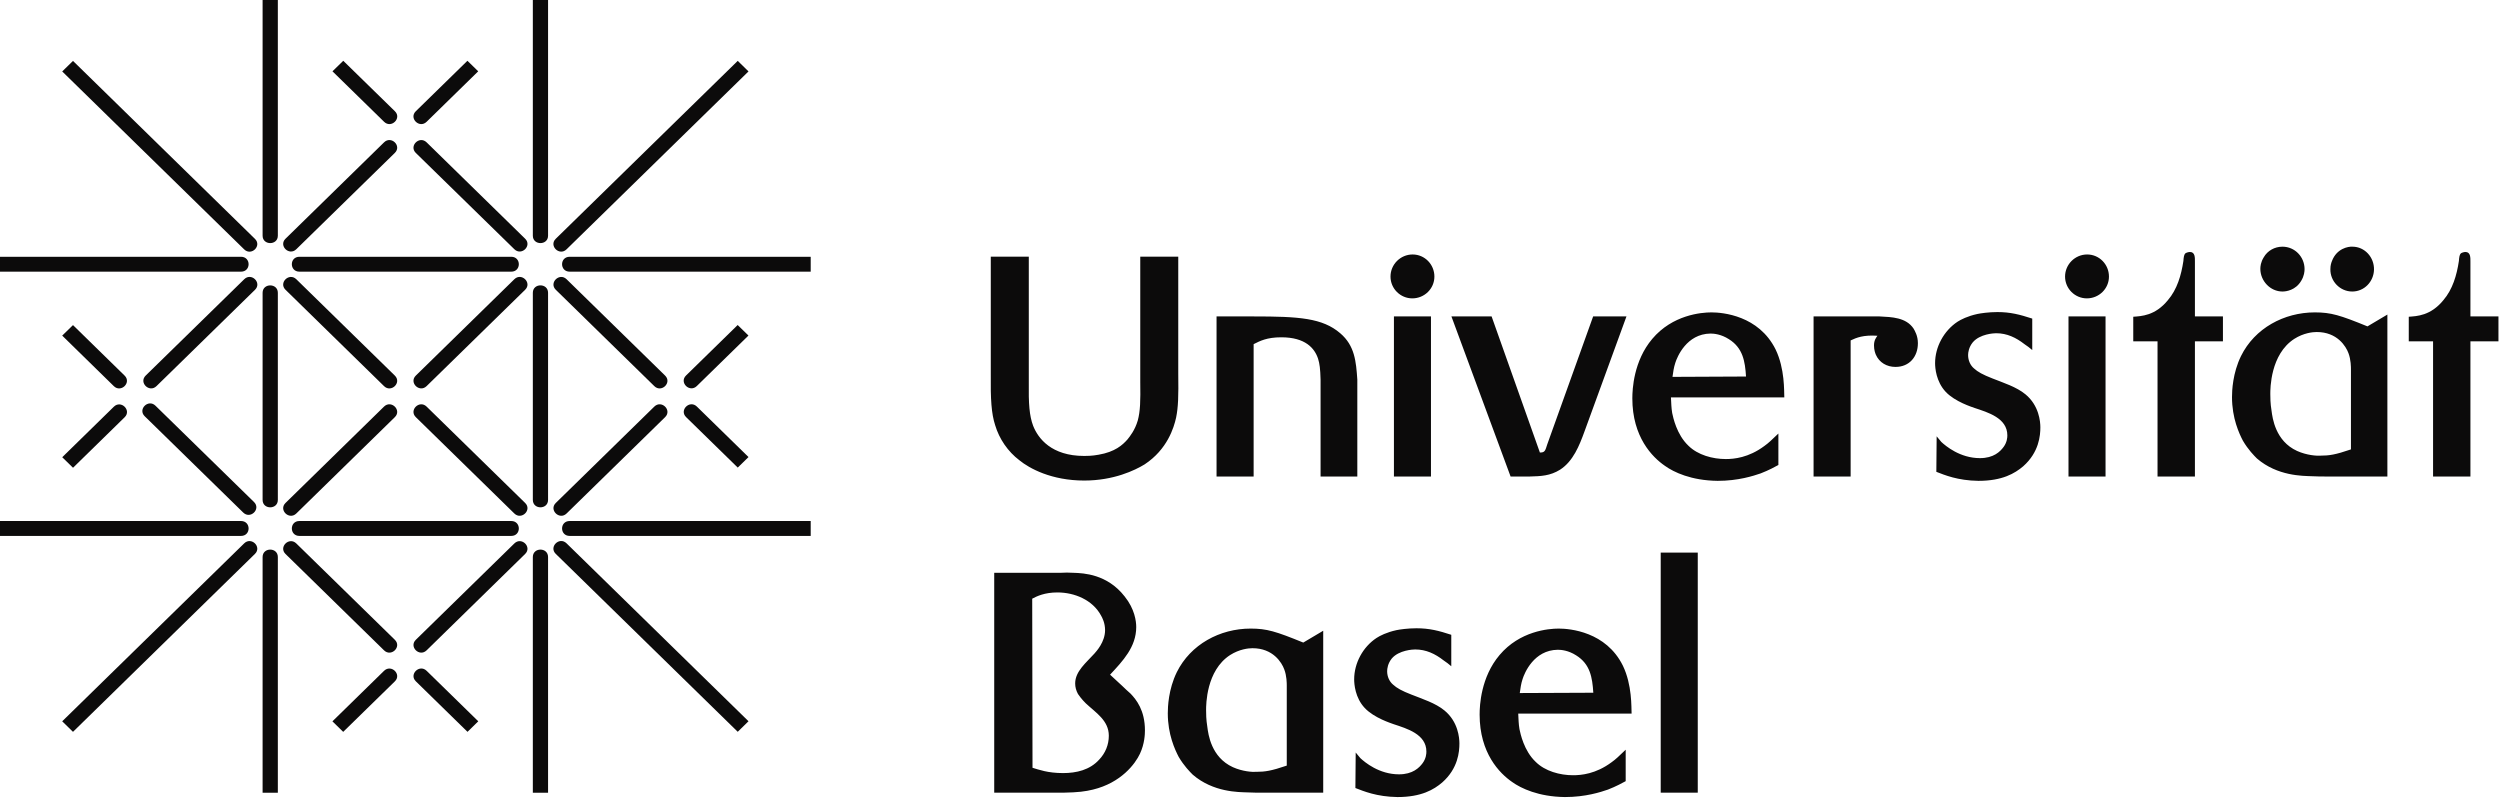
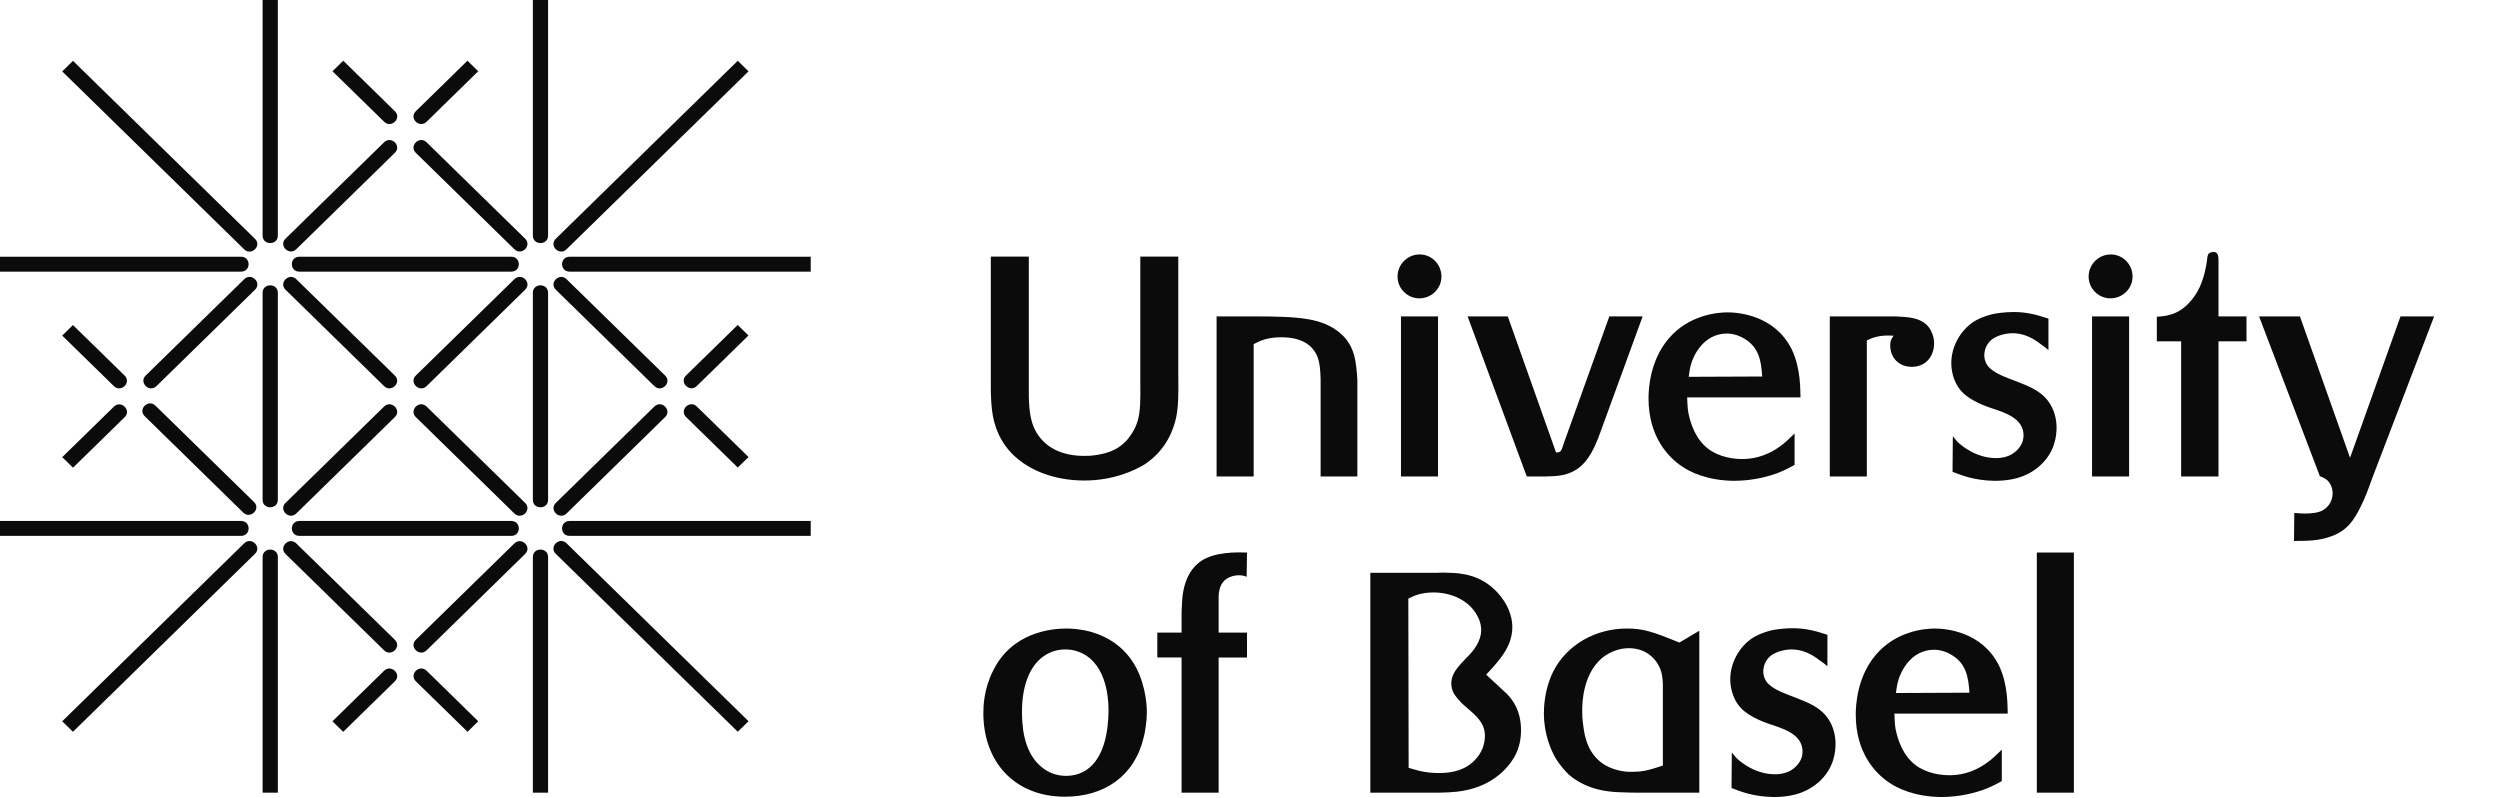
<svg xmlns="http://www.w3.org/2000/svg" viewBox="0 0 130.4 41.573" height="41.573" width="130.4" xml:space="preserve" id="svg2" version="1.1">
  <defs id="defs6" />
  <g transform="matrix(1.333333,0,0,-1.333333,0,41.57333)" id="g10">
    <g transform="scale(0.1)" id="g12">
-       <path id="path14" style="fill:#0c0b0b;fill-opacity:1;fill-rule:nonzero;stroke:none" d="m 388.938,1.699 h 26.925 c 6.09,0.117 8.645,0.484 11.696,1.211 11.078,2.688 16.562,10.117 18.386,14.02 1.832,3.902 1.953,7.672 1.953,9.137 0,7.914 -3.406,12.059 -5.609,14.375 -1.09,0.965 -2.191,1.953 -3.289,3.047 l -4.742,4.379 c 5,5.371 10.234,10.844 10.234,18.637 0,2.328 -0.609,7.074 -4.512,11.945 -6.828,8.77 -16.078,9.141 -19.98,9.266 -1.707,0.117 -3.539,0.117 -5.234,0 h -25.828 z m 14.863,75.895 c 1.828,0.98 4.867,2.445 9.859,2.445 6.711,0 13.774,-2.934 17.059,-9.024 0.492,-0.848 1.586,-2.918 1.586,-5.726 0,-4.629 -3.403,-8.281 -4.141,-9.133 -3.164,-3.535 -7.555,-6.945 -7.555,-11.699 0,-1.457 0.364,-2.789 1.094,-4.141 0.485,-0.731 1.465,-2.078 3.047,-3.648 3.898,-3.668 9.02,-6.703 9.02,-12.68 0,-3.527 -1.344,-6.82 -3.786,-9.367 -3.644,-4.031 -8.879,-5.25 -14.121,-5.25 -5.976,0 -9.508,1.348 -11.945,2.07 z m 113.84,-12.539 -7.801,-4.629 c -10.723,4.371 -14.254,5.473 -20.594,5.473 -12.058,0 -23.508,-6.215 -28.875,-17.047 -3.293,-6.711 -3.531,-13.652 -3.531,-16.086 0,-8.293 2.805,-14.254 4.258,-17.051 2.082,-3.543 4.39,-5.852 5.488,-6.949 8.039,-6.949 18.031,-6.832 21.324,-6.949 2.188,-0.117 4.258,-0.117 6.336,-0.117 h 23.395 z M 503.383,12.297 c -6.098,-2.078 -8.524,-2.434 -11.942,-2.434 -1.461,-0.133 -5.367,0.121 -9.14,1.816 -8.528,3.898 -9.625,12.922 -9.988,15.727 -0.489,2.918 -0.489,5.359 -0.489,6.574 0,2.07 0,15.476 9.387,21.562 3.652,2.32 7.187,2.68 8.769,2.68 8.032,0 11.45,-5.602 12.422,-8.285 0.981,-2.543 0.981,-5.481 0.981,-6.328 z m 26.965,5.117 -0.118,-13.887 c 3.168,-1.219 8.282,-3.41 16.45,-3.535 9.375,0 14.254,2.918 17.539,5.727 6.211,5.488 6.703,12.059 6.703,15.23 0,2.191 -0.492,8.52 -5.856,12.918 -3.523,2.91 -8.644,4.504 -12.91,6.207 -3.777,1.461 -5.726,2.555 -7.183,3.902 -1.461,1.215 -2.321,3.164 -2.321,5.234 0,0.977 0.243,3.047 1.825,5 2.812,3.281 8.293,3.523 9.14,3.523 4.266,0 7.801,-1.703 11.086,-4.254 1.098,-0.734 2.074,-1.465 3.039,-2.316 v 12.305 c -4.859,1.586 -8.519,2.551 -13.64,2.551 -3.403,0 -6.575,-0.476 -7.793,-0.73 -3.899,-0.852 -6.461,-2.184 -7.797,-3.051 -5.36,-3.527 -8.762,-9.859 -8.762,-16.203 0,-1.812 0.355,-7.184 4.137,-11.199 3.652,-3.902 10.351,-5.969 11.316,-6.34 5.125,-1.703 12.801,-3.894 12.801,-10.719 0,-0.848 -0.121,-2.676 -1.461,-4.512 -1.34,-1.824 -3.898,-4.383 -9.254,-4.383 -7.801,0 -13.402,4.75 -15.117,6.336 z m 107.933,15.223 c -0.121,2.445 0.239,11.215 -3.418,18.766 -6.578,13.281 -20.715,14.496 -25.09,14.496 -4.027,0 -15.238,-0.973 -23.152,-10.355 -7.308,-8.645 -7.793,-19.727 -7.793,-23.266 0,-15.109 7.793,-23.023 12.793,-26.441 3.406,-2.426 10.219,-5.719 20.582,-5.844 8.047,0 14.012,1.941 16.817,2.918 3.164,1.223 5.843,2.688 6.949,3.301 V 18.512 c -2.805,-2.676 -3.785,-3.668 -5.489,-4.879 -6.21,-4.629 -11.941,-5.105 -15.109,-5.105 -5.117,0 -10.961,1.582 -14.613,5.234 -4.629,4.383 -5.969,11.082 -6.34,12.793 -0.363,2.191 -0.363,3.769 -0.488,6.082 z m -43.746,8.043 c 0.254,1.832 0.492,3.66 1.106,5.492 0.726,2.309 4.382,11.32 13.761,11.441 1.344,0 4.149,-0.238 7.184,-2.188 5.492,-3.41 6.34,-8.649 6.715,-14.621 z M 664.164,95.625 H 649.672 V 1.699 h 14.492 V 95.625" />
-       <path id="path16" style="fill:#0c0b0b;fill-opacity:1;fill-rule:nonzero;stroke:none" d="M 460.934,211.402 H 446.07 v -48.984 c 0.121,-7.539 0,-11.438 -0.968,-15.098 -1.102,-3.785 -3.051,-6.207 -4.028,-7.425 -1.949,-2.2 -4.867,-4.879 -11.328,-5.985 -2.558,-0.476 -4.625,-0.476 -5.609,-0.476 -12.789,0 -18.024,6.82 -19.981,11.816 -1.457,3.902 -1.816,8.523 -1.691,17.168 v 48.984 h -14.871 v -45.804 c -0.117,-10.114 0.242,-15.598 1.703,-20.11 1.586,-5.359 4.996,-10.355 9.508,-13.758 3.894,-3.175 12.543,-7.921 25.332,-7.921 11.578,0 19.863,4.015 23.64,6.328 8.887,5.859 11.453,14.386 12.313,18.281 0.844,4.141 0.965,8.41 0.844,17.18 z m 14.98,-23.39 v -62.625 h 14.508 v 51.781 c 2.43,1.215 5.105,2.68 10.84,2.68 9.383,0 13.031,-4.266 14.375,-8.407 0.609,-1.945 0.855,-3.898 0.972,-8.156 v -37.898 h 14.375 v 37.898 c -0.488,7.067 -0.968,13.274 -6.691,18.153 -6.949,5.96 -16.086,6.574 -33.871,6.574 z m 83.883,0 h -14.492 v -62.625 h 14.492 z m -15.832,15.593 c 0,-4.746 3.894,-8.527 8.523,-8.527 4.746,0 8.649,3.781 8.649,8.527 0,4.75 -3.778,8.645 -8.524,8.645 -4.754,0 -8.648,-3.895 -8.648,-8.645 M 636.27,188.012 H 623.238 L 605.32,138.059 c -0.847,-2.672 -0.965,-3.289 -2.914,-3.289 l -18.89,53.242 h -15.719 l 23.148,-62.625 h 7.434 c 4.504,0.121 8.039,0.254 11.937,2.679 5.118,3.297 7.559,9.508 9.508,14.868 z m 61.753,-31.684 c -0.117,2.445 0.239,11.215 -3.406,18.766 -6.594,13.281 -20.715,14.5 -25.105,14.5 -4.02,0 -15.231,-0.977 -23.145,-10.36 -7.308,-8.652 -7.797,-19.726 -7.797,-23.273 0,-15.102 7.797,-23.016 12.793,-26.426 3.41,-2.445 10.235,-5.726 20.59,-5.844 8.035,0 14.004,1.95 16.813,2.914 3.16,1.219 5.851,2.676 6.937,3.293 v 12.305 c -2.797,-2.676 -3.777,-3.652 -5.476,-4.867 -6.219,-4.629 -11.946,-5.117 -15.106,-5.117 -5.117,0 -10.965,1.574 -14.629,5.234 -4.625,4.395 -5.961,11.078 -6.336,12.797 -0.351,2.184 -0.351,3.758 -0.484,6.078 z m -43.742,8.039 c 0.25,1.836 0.492,3.66 1.102,5.496 0.73,2.309 4.387,11.321 13.758,11.45 1.343,0 4.156,-0.247 7.191,-2.192 5.484,-3.414 6.34,-8.656 6.711,-14.617 z m 55.188,23.645 v -62.625 h 14.5 v 53.238 c 2.308,1.098 4.996,2.199 10.48,1.828 -0.488,-0.73 -1.34,-1.699 -1.34,-3.777 0,-1.817 0.485,-3.043 0.731,-3.649 1.336,-3.047 4.265,-4.765 7.676,-4.765 5.476,0 8.765,4.035 8.765,9.277 0,2.914 -1.211,4.859 -1.695,5.719 -2.934,4.383 -8.527,4.512 -13.289,4.754 z m 48.148,-46.899 -0.121,-13.89 c 3.168,-1.223 8.285,-3.414 16.453,-3.532 9.375,0 14.25,2.914 17.539,5.707 6.207,5.5 6.7,12.071 6.7,15.243 0,2.191 -0.493,8.523 -5.848,12.914 -3.535,2.918 -8.645,4.5 -12.914,6.207 -3.778,1.472 -5.727,2.558 -7.184,3.898 -1.461,1.219 -2.32,3.164 -2.32,5.25 0,0.969 0.25,3.031 1.832,4.977 2.797,3.297 8.285,3.551 9.137,3.551 4.261,0 7.785,-1.715 11.082,-4.27 1.097,-0.73 2.074,-1.461 3.043,-2.309 v 12.309 c -4.864,1.574 -8.524,2.551 -13.637,2.551 -3.41,0 -6.582,-0.489 -7.801,-0.742 -3.894,-0.848 -6.461,-2.18 -7.797,-3.039 -5.355,-3.54 -8.773,-9.868 -8.773,-16.2 0,-1.828 0.371,-7.183 4.144,-11.218 3.649,-3.895 10.356,-5.961 11.328,-6.321 5.118,-1.715 12.793,-3.894 12.793,-10.73 0,-0.844 -0.121,-2.676 -1.46,-4.504 -1.336,-1.832 -3.895,-4.387 -9.262,-4.387 -7.797,0 -13.399,4.758 -15.102,6.328 z m 66.071,46.899 h -14.493 v -62.625 h 14.493 z m -15.836,15.593 c 0,-4.746 3.894,-8.527 8.527,-8.527 4.742,0 8.644,3.781 8.644,8.527 0,4.75 -3.777,8.645 -8.523,8.645 -4.754,0 -8.648,-3.895 -8.648,-8.645 m 61.761,-15.593 h -10.961 v 21.433 c 0,1.465 0.118,3.782 -1.949,3.782 -0.492,0 -1.344,-0.243 -1.715,-0.489 -0.601,-0.488 -0.73,-1.457 -0.847,-3.047 -0.848,-5.593 -2.438,-11.086 -6.082,-15.343 -5,-6.102 -10.364,-6.219 -13.528,-6.461 v -9.625 h 9.496 v -52.875 h 14.625 v 52.875 h 10.961 z m 59.094,18.269 c 0.121,4.883 -3.648,9.016 -8.41,9.016 -1.692,0.125 -6.203,-0.727 -8.031,-5.606 -0.239,-0.613 -0.618,-1.582 -0.618,-3.164 -0.109,-4.75 3.786,-8.769 8.54,-8.769 4.746,0 8.398,3.894 8.519,8.523 m -27.164,0.246 c 0,4.754 -3.773,8.77 -8.648,8.77 -3.051,0 -5.844,-1.57 -7.305,-4.133 -1.219,-1.949 -1.344,-3.664 -1.344,-4.519 0,-4.75 3.899,-8.887 8.649,-8.887 1.46,0 5.117,0.484 7.304,4.137 1.219,1.949 1.344,3.785 1.344,4.632 m 32.402,-17.785 -7.793,-4.625 c -10.718,4.383 -14.257,5.477 -20.582,5.477 -12.07,0 -23.519,-6.211 -28.875,-17.055 -3.293,-6.699 -3.535,-13.648 -3.535,-16.082 0,-8.293 2.797,-14.254 4.266,-17.062 2.066,-3.536 4.383,-5.844 5.48,-6.95 8.035,-6.937 18.028,-6.804 21.313,-6.937 2.199,-0.121 4.265,-0.121 6.34,-0.121 h 23.386 z m -14.254,-52.746 c -6.082,-2.086 -8.523,-2.445 -11.937,-2.445 -1.453,-0.117 -5.352,0.133 -9.133,1.836 -8.527,3.894 -9.621,12.918 -9.992,15.711 -0.484,2.91 -0.484,5.359 -0.484,6.578 0,2.066 0,15.472 9.378,21.558 3.653,2.321 7.188,2.68 8.778,2.68 8.035,0 11.441,-5.601 12.422,-8.281 0.968,-2.555 0.968,-5.485 0.968,-6.332 z m 57.704,52.016 H 966.43 v 21.433 c 0,1.465 0.113,3.782 -1.953,3.782 -0.493,0 -1.34,-0.243 -1.704,-0.489 -0.605,-0.488 -0.738,-1.457 -0.855,-3.047 -0.848,-5.593 -2.438,-11.086 -6.09,-15.343 -5,-6.102 -10.348,-6.219 -13.519,-6.461 v -9.625 h 9.507 v -52.875 h 14.614 v 52.875 h 10.965 v 9.75" />
-       <path id="path18" style="fill:#0c0b0b;fill-opacity:1;fill-rule:nonzero;stroke:none" d="m 102.73,197.262 c 0,3.855 5.961,3.855 5.961,0 V 116.23 c 0,-3.863 -5.961,-3.863 -5.961,0 z m 0,22.332 c 0,-3.856 5.961,-3.856 5.961,0 v 92.215 h -5.961 z m 0,-125.703 c 0,3.875 5.961,3.875 5.961,0 V 1.695 h -5.961 z m 105.715,22.351 c 0,-3.875 5.957,-3.875 5.957,0 v 81.02 c 0,3.871 -5.957,3.871 -5.957,0 z m 0,195.567 h 5.957 v -92.215 c 0,-3.856 -5.957,-3.856 -5.957,0 z m 0,-310.114 h 5.957 V 93.891 c 0,3.875 -5.957,3.875 -5.957,0 z M 200.004,211.352 c 3.949,0 3.949,-5.829 0,-5.829 h -82.875 c -3.949,0 -3.949,5.829 0,5.829 z M 117.129,107.98 c -3.949,0 -3.949,-5.832 0,-5.832 h 82.875 c 3.949,0 3.949,5.832 0,5.832 z m 200.019,103.372 v -5.829 h -94.296 c -3.957,0 -3.957,5.829 0,5.829 z m -317.152,0 v -5.829 H 94.285 c 3.957,0 3.957,5.829 0,5.829 z M 317.148,107.98 v -5.832 h -94.296 c -3.957,0 -3.957,5.832 0,5.832 z m -317.152,0 v -5.832 H 94.285 c 3.957,0 3.957,5.832 0,5.832 z M 154.465,164.863 c 2.797,-2.734 -1.43,-6.855 -4.223,-4.121 -2.793,2.738 -38.547,37.699 -38.547,37.699 -2.793,2.731 1.414,6.852 4.219,4.122 2.402,-2.356 38.551,-37.7 38.551,-37.7 M 115.914,99.199 c -2.805,2.735 -7.012,-1.391 -4.219,-4.121 0,0 35.754,-34.961 38.547,-37.695 2.793,-2.731 7.02,1.383 4.223,4.125 0,0 -36.149,35.34 -38.551,37.691 m 144.281,65.664 c 2.793,-2.734 -1.425,-6.855 -4.218,-4.121 -2.793,2.738 -38.551,37.699 -38.551,37.699 -2.785,2.731 1.426,6.852 4.219,4.122 2.41,-2.356 38.55,-37.7 38.55,-37.7 m -54.761,33.578 c 2.796,2.731 -1.418,6.864 -4.211,4.133 0,0 -35.758,-34.965 -38.547,-37.695 -2.797,-2.738 1.41,-6.859 4.211,-4.125 0,0 36.144,35.34 38.547,37.687 M 166.887,57.383 c -2.801,-2.731 -7.008,1.402 -4.211,4.137 2.789,2.719 38.547,37.691 38.547,37.691 2.793,2.727 7.007,-1.395 4.211,-4.121 -2.403,-2.363 -38.547,-37.707 -38.547,-37.707 M 99.766,198.441 c 2.785,2.731 -1.426,6.864 -4.211,4.133 0,0 -35.766,-34.965 -38.562,-37.695 -2.793,-2.738 1.426,-6.859 4.223,-4.125 0,0 36.137,35.34 38.551,37.687 m 54.699,-49.824 c 2.797,2.735 -1.43,6.856 -4.223,4.133 -2.793,-2.734 -38.547,-37.707 -38.547,-37.707 -2.793,-2.723 1.414,-6.848 4.219,-4.121 2.402,2.359 38.551,37.695 38.551,37.695 m -38.551,65.684 c -2.805,-2.742 -7.012,1.383 -4.219,4.113 0,0 35.754,34.965 38.547,37.699 2.793,2.735 7.02,-1.375 4.223,-4.121 0,0 -36.149,-35.336 -38.551,-37.691 m 144.281,-65.684 c 2.793,2.735 -1.425,6.856 -4.218,4.133 -2.793,-2.734 -38.551,-37.707 -38.551,-37.707 -2.785,-2.723 1.426,-6.848 4.219,-4.121 2.41,2.359 38.55,37.695 38.55,37.695 m -54.761,-33.574 c 2.793,-2.723 -1.418,-6.848 -4.219,-4.125 0,0 -35.75,34.965 -38.551,37.699 -2.785,2.735 1.422,6.856 4.223,4.121 0,0 36.136,-35.34 38.547,-37.695 m -38.547,141.07 c -2.801,2.727 -7.008,-1.39 -4.223,-4.136 2.801,-2.723 38.551,-37.676 38.551,-37.676 2.801,-2.742 7.012,1.383 4.219,4.113 -2.411,2.359 -38.547,37.699 -38.547,37.699 M 99.379,115.402 c 2.785,-2.746 -1.426,-6.855 -4.223,-4.121 0,0 -35.75,34.953 -38.551,37.688 -2.797,2.73 1.422,6.855 4.211,4.121 0,0 36.148,-35.344 38.562,-37.688 m 193.437,-85.754 -4.211,-4.125 -71.199,69.609 c -2.789,2.734 1.422,6.859 4.219,4.125 2.406,-2.348 71.191,-69.609 71.191,-69.609 M 95.527,99.238 c 2.781,2.727 7.008,-1.391 4.207,-4.125 L 28.555,25.504 24.332,29.629 c 0,0 68.781,67.262 71.195,69.609 m 193.078,188.754 4.211,-4.129 -71.191,-69.609 c -2.797,-2.731 -7.008,1.402 -4.219,4.129 2.414,2.351 71.199,69.609 71.199,69.609 M 99.734,218.359 c 2.801,-2.734 -1.41,-6.855 -4.207,-4.121 l -71.188,69.61 4.215,4.121 c 0,0 68.781,-67.254 71.18,-69.61 m 193.082,-85.367 -4.211,-4.113 -20.203,19.75 c -2.797,2.734 1.411,6.855 4.215,4.121 2.403,-2.344 20.199,-19.758 20.199,-19.758 m -24.441,31.91 c -2.793,-2.734 1.422,-6.859 4.223,-4.117 l 20.199,19.746 -4.219,4.121 c 0,0 -17.797,-17.402 -20.203,-19.75 m -85.516,123.121 4.219,-4.121 -20.199,-19.757 c -2.801,-2.723 -7.016,1.398 -4.223,4.132 2.41,2.344 20.203,19.746 20.203,19.746 m -32.593,-23.878 c 2.8,-2.723 7.015,1.398 4.222,4.132 l -20.207,19.746 -4.218,-4.121 c 0,0 17.804,-17.402 20.203,-19.757 M 24.344,132.934 l 4.223,-4.121 20.199,19.761 c 2.797,2.731 -1.426,6.86 -4.215,4.133 -2.41,-2.363 -20.207,-19.773 -20.207,-19.773 m 24.41,31.929 c 2.789,-2.734 -1.426,-6.855 -4.223,-4.121 l -20.199,19.766 4.223,4.113 c 0,0 17.789,-17.402 20.199,-19.758 m 85.504,-139.371 -4.215,4.121 20.199,19.762 c 2.809,2.727 7.02,-1.402 4.223,-4.129 -2.402,-2.344 -20.207,-19.754 -20.207,-19.754 m 32.637,23.887 c -2.801,2.734 -7.012,-1.395 -4.215,-4.113 l 20.211,-19.762 4.211,4.125 c 0,0 -17.793,17.398 -20.207,19.75" />
+       <path id="path14" style="fill:#0c0b0b;fill-opacity:1;fill-rule:nonzero;stroke:none" d="m 448.637,33.262 c 0,4.27 -0.844,7.914 -1.215,9.375 -3.649,15.363 -14.613,20.23 -20.457,21.938 -4.387,1.223 -8.172,1.344 -9.879,1.344 -5.363,0 -21.316,-1.227 -28.742,-16.82 -3.418,-6.816 -3.656,-13.52 -3.656,-16.207 0,-19.363 12.417,-32.762 31.914,-32.762 15.355,0 27.285,8.039 30.82,23.262 0.371,1.348 1.215,5.609 1.215,9.871 m -14.985,0.121 c -0.113,-7.68 -1.695,-18.148 -8.64,-22.785 -1.352,-0.848 -3.903,-2.313 -7.926,-2.313 -3.77,0 -7.063,1.223 -9.863,3.66 -4.262,3.644 -6.102,8.762 -6.95,14.129 -0.121,1.094 -0.484,4.027 -0.484,7.188 0,11.945 4.02,18.637 8.281,21.684 3.532,2.566 7.071,2.801 8.645,2.801 1.598,0 4.765,-0.234 8.051,-2.312 9.261,-5.844 8.886,-20.336 8.886,-22.051 m 28.582,30.938 h -9.496 v -9.734 h 9.496 V 1.711 h 14.5 V 54.586 h 11.094 v 9.734 H 476.734 V 76.875 c 0,0.981 -0.613,7.434 4.629,9.262 1.469,0.617 2.934,0.617 3.41,0.617 1.34,0 2.446,-0.371 2.922,-0.617 l 0.133,9.504 c -1.465,0 -9.629,0.606 -15.719,-2.074 -9.629,-4.266 -9.629,-16.203 -9.746,-18.523 -0.129,-1.465 -0.129,-2.918 -0.129,-4.25 z M 536.07,1.711 h 26.918 c 6.098,0.117 8.653,0.488 11.7,1.219 11.082,2.672 16.566,10.109 18.398,14.008 1.832,3.906 1.941,7.672 1.941,9.137 0,7.922 -3.402,12.066 -5.601,14.379 -1.09,0.969 -2.192,1.953 -3.289,3.039 l -4.75,4.391 c 4.992,5.359 10.238,10.848 10.238,18.645 0,2.312 -0.605,7.051 -4.516,11.934 -6.812,8.781 -16.074,9.141 -19.976,9.254 -1.703,0.117 -3.539,0.117 -5.238,0 H 536.07 Z m 14.868,75.898 c 1.816,0.965 4.859,2.43 9.855,2.43 6.711,0 13.777,-2.918 17.055,-9.004 0.496,-0.848 1.582,-2.93 1.582,-5.731 0,-4.629 -3.399,-8.293 -4.125,-9.141 -3.176,-3.531 -7.563,-6.949 -7.563,-11.688 0,-1.465 0.367,-2.801 1.102,-4.149 0.476,-0.734 1.465,-2.07 3.043,-3.652 3.894,-3.652 9.015,-6.711 9.015,-12.672 0,-3.535 -1.336,-6.82 -3.789,-9.379 -3.644,-4.027 -8.886,-5.234 -14.125,-5.234 -5.972,0 -9.508,1.328 -11.933,2.055 z M 664.77,65.059 656.977,60.43 c -10.727,4.391 -14.258,5.488 -20.598,5.488 -12.063,0 -23.52,-6.219 -28.875,-17.059 -3.285,-6.707 -3.535,-13.645 -3.535,-16.082 0,-8.285 2.804,-14.258 4.269,-17.062 2.075,-3.527 4.391,-5.848 5.485,-6.945 8.039,-6.941 18.031,-6.816 21.316,-6.941 2.188,-0.117 4.27,-0.117 6.332,-0.117 H 664.77 Z M 650.512,12.316 c -6.082,-2.078 -8.52,-2.449 -11.938,-2.449 -1.465,-0.117 -5.355,0.113 -9.136,1.832 -8.524,3.891 -9.629,12.91 -9.989,15.723 -0.488,2.914 -0.488,5.355 -0.488,6.574 0,2.07 0,15.477 9.379,21.562 3.656,2.312 7.187,2.68 8.769,2.68 8.051,0 11.454,-5.606 12.434,-8.293 0.969,-2.543 0.969,-5.469 0.969,-6.328 z m 26.976,5.109 -0.117,-13.891 c 3.16,-1.211 8.274,-3.406 16.442,-3.531 9.386,0 14.253,2.926 17.542,5.719 6.219,5.492 6.708,12.066 6.708,15.238 0,2.195 -0.489,8.527 -5.856,12.91 -3.523,2.926 -8.648,4.508 -12.922,6.223 -3.762,1.453 -5.715,2.543 -7.18,3.891 -1.46,1.223 -2.308,3.164 -2.308,5.23 0,0.984 0.23,3.055 1.836,4.996 2.797,3.301 8.269,3.535 9.121,3.535 4.262,0 7.797,-1.699 11.094,-4.266 1.097,-0.731 2.062,-1.453 3.039,-2.312 v 12.305 c -4.871,1.586 -8.524,2.566 -13.641,2.566 -3.414,0 -6.582,-0.492 -7.801,-0.734 -3.894,-0.848 -6.453,-2.195 -7.8,-3.043 -5.356,-3.531 -8.77,-9.875 -8.77,-16.207 0,-1.836 0.371,-7.188 4.145,-11.211 3.66,-3.891 10.359,-5.965 11.328,-6.332 5.129,-1.703 12.804,-3.902 12.804,-10.723 0,-0.852 -0.136,-2.676 -1.464,-4.508 -1.344,-1.836 -3.903,-4.379 -9.258,-4.379 -7.797,0 -13.41,4.75 -15.114,6.332 z m 107.938,15.223 c -0.129,2.449 0.242,11.215 -3.414,18.762 -6.578,13.281 -20.719,14.508 -25.098,14.508 -4.027,0 -15.238,-0.981 -23.152,-10.359 -7.313,-8.652 -7.793,-19.727 -7.793,-23.273 0,-15.102 7.793,-23.023 12.785,-26.43 3.418,-2.445 10.238,-5.727 20.594,-5.852 8.035,0 14.015,1.949 16.82,2.926 3.156,1.211 5.844,2.672 6.934,3.285 V 18.52 c -2.797,-2.668 -3.778,-3.656 -5.473,-4.867 -6.219,-4.637 -11.941,-5.121 -15.113,-5.121 -5.121,0 -10.969,1.586 -14.621,5.234 -4.625,4.395 -5.965,11.09 -6.34,12.797 -0.36,2.191 -0.36,3.773 -0.477,6.086 z m -43.75,8.047 c 0.254,1.828 0.496,3.66 1.101,5.477 0.731,2.316 4.391,11.34 13.766,11.457 1.34,0 4.148,-0.246 7.191,-2.195 5.481,-3.406 6.329,-8.645 6.704,-14.617 z m 69.629,54.945 H 796.809 V 1.711 h 14.496 V 95.641" />
+       <path id="path16" style="fill:#0c0b0b;fill-opacity:1;fill-rule:nonzero;stroke:none" d="m 460.945,211.418 h -14.859 v -48.98 c 0.113,-7.543 0,-11.458 -0.973,-15.102 -1.105,-3.781 -3.047,-6.207 -4.023,-7.43 -1.953,-2.195 -4.879,-4.875 -11.34,-5.968 -2.543,-0.489 -4.617,-0.489 -5.586,-0.489 -12.793,0 -18.047,6.821 -19.984,11.817 -1.465,3.898 -1.836,8.523 -1.707,17.172 v 48.98 h -14.871 v -45.813 c -0.122,-10.105 0.253,-15.589 1.707,-20.097 1.582,-5.367 5,-10.367 9.504,-13.758 3.902,-3.18 12.558,-7.93 25.351,-7.93 11.574,0 19.844,4.016 23.633,6.328 8.883,5.852 11.449,14.383 12.301,18.29 0.847,4.14 0.976,8.402 0.847,17.167 z m 14.989,-23.391 v -62.621 h 14.496 v 51.774 c 2.441,1.23 5.117,2.679 10.84,2.679 9.378,0 13.046,-4.261 14.375,-8.398 0.617,-1.953 0.859,-3.891 0.98,-8.164 V 125.406 H 531 v 37.891 c -0.488,7.07 -0.977,13.277 -6.691,18.152 -6.946,5.965 -16.09,6.578 -33.879,6.578 z m 86.621,0 h -14.496 v -62.632 h 14.496 z m -15.836,15.59 c 0,-4.75 3.89,-8.527 8.523,-8.527 4.746,0 8.649,3.777 8.649,8.527 0,4.758 -3.762,8.649 -8.532,8.649 -4.75,0 -8.64,-3.891 -8.64,-8.649 m 95.883,-15.59 H 629.566 L 611.648,138.07 c -0.855,-2.675 -0.972,-3.289 -2.921,-3.289 l -18.883,53.246 h -15.719 l 23.145,-62.621 h 7.437 c 4.508,0.121 8.035,0.242 11.938,2.676 5.125,3.297 7.554,9.512 9.507,14.867 z m 61.753,-31.679 c -0.125,2.437 0.235,11.222 -3.414,18.761 -6.578,13.289 -20.711,14.496 -25.097,14.496 -4.028,0 -15.231,-0.972 -23.141,-10.351 -7.316,-8.652 -7.801,-19.738 -7.801,-23.277 0,-15.102 7.801,-23.016 12.797,-26.434 3.406,-2.43 10.227,-5.723 20.578,-5.84 8.051,0 14.012,1.945 16.821,2.914 3.16,1.219 5.843,2.68 6.945,3.301 v 12.301 c -2.801,-2.684 -3.785,-3.66 -5.48,-4.879 -6.227,-4.625 -11.946,-5.113 -15.118,-5.113 -5.113,0 -10.957,1.582 -14.625,5.238 -4.625,4.39 -5.961,11.086 -6.324,12.793 -0.367,2.195 -0.367,3.777 -0.484,6.09 z m -43.742,8.043 c 0.246,1.832 0.492,3.656 1.098,5.488 0.727,2.309 4.379,11.328 13.773,11.445 1.329,0 4.141,-0.23 7.192,-2.187 5.472,-3.414 6.324,-8.653 6.695,-14.625 z m 55.2,23.636 v -62.621 h 14.492 v 53.239 c 2.308,1.101 4.992,2.191 10.472,1.828 -0.484,-0.727 -1.336,-1.707 -1.336,-3.782 0,-1.828 0.493,-3.046 0.735,-3.652 1.34,-3.043 4.262,-4.746 7.679,-4.746 5.473,0 8.762,4.016 8.762,9.258 0,2.922 -1.222,4.867 -1.699,5.726 -2.938,4.391 -8.531,4.5 -13.293,4.75 z m 48.136,-46.898 -0.117,-13.899 c 3.164,-1.21 8.281,-3.41 16.449,-3.527 9.375,0 14.262,2.914 17.535,5.723 6.215,5.488 6.715,12.058 6.715,15.234 0,2.192 -0.5,8.528 -5.863,12.918 -3.535,2.914 -8.648,4.496 -12.91,6.203 -3.778,1.453 -5.731,2.551 -7.195,3.899 -1.454,1.226 -2.309,3.164 -2.309,5.23 0,0.977 0.246,3.047 1.836,5 2.789,3.297 8.281,3.539 9.133,3.539 4.261,0 7.793,-1.703 11.093,-4.269 1.082,-0.723 2.071,-1.457 3.036,-2.317 v 12.305 c -4.872,1.578 -8.532,2.57 -13.641,2.57 -3.414,0 -6.578,-0.496 -7.801,-0.734 -3.89,-0.863 -6.457,-2.195 -7.797,-3.055 -5.351,-3.531 -8.769,-9.855 -8.769,-16.199 0,-1.832 0.363,-7.18 4.144,-11.203 3.657,-3.899 10.348,-5.969 11.328,-6.34 5.114,-1.703 12.786,-3.891 12.786,-10.723 0,-0.847 -0.118,-2.679 -1.465,-4.507 -1.328,-1.836 -3.891,-4.379 -9.258,-4.379 -7.781,0 -13.391,4.742 -15.102,6.332 z m 68.957,46.898 h -14.492 v -62.632 h 14.492 z m -15.836,15.59 c 0,-4.75 3.891,-8.527 8.528,-8.527 4.757,0 8.656,3.777 8.656,8.527 0,4.758 -3.781,8.649 -8.531,8.649 -4.762,0 -8.653,-3.891 -8.653,-8.649 m 61.762,-15.59 h -10.957 v 21.438 c 0,1.465 0.117,3.789 -1.953,3.789 -0.473,0 -1.348,-0.254 -1.699,-0.496 -0.614,-0.492 -0.727,-1.457 -0.86,-3.039 -0.851,-5.614 -2.433,-11.094 -6.09,-15.36 -4.992,-6.086 -10.343,-6.218 -13.523,-6.464 v -9.614 h 9.508 v -52.875 h 14.617 v 52.875 h 10.957 z m 73.398,0 h -13.152 l -19.738,-55.312 -19.613,55.312 h -15.973 l 23.769,-62.5 c 1.207,-0.492 1.942,-0.855 2.434,-1.226 1.703,-1.215 2.563,-3.41 2.563,-5.477 0,-4.015 -2.684,-5.961 -3.907,-6.695 -3.656,-1.953 -10.84,-0.977 -11.078,-0.977 l -0.129,-10.964 c 4.996,0 9.864,0 14.625,1.824 5.844,2.074 8.762,5.968 11.446,11.566 1.828,3.547 3.16,7.313 4.507,11.094 l 24.246,63.355" />
+       <path id="path18" style="fill:#0c0b0b;fill-opacity:1;fill-rule:nonzero;stroke:none" d="m 102.734,197.281 c 0,3.867 5.954,3.867 5.954,0 v -81.035 c 0,-3.867 -5.954,-3.867 -5.954,0 z m 0,22.332 c 0,-3.867 5.954,-3.867 5.954,0 v 92.2 h -5.954 z m 0,-125.707 c 0,3.863 5.961,3.863 5.961,0 V 1.711 h -5.961 z m 105.723,22.34 c 0,-3.867 5.953,-3.867 5.953,0 v 81.035 c 0,3.867 -5.953,3.867 -5.953,0 z m 0,195.567 h 5.953 v -92.2 c 0,-3.867 -5.953,-3.867 -5.953,0 z m 0,-310.102 h 5.953 V 93.906 c 0,3.863 -5.953,3.863 -5.953,0 z M 200.012,211.371 c 3.941,0 3.941,-5.84 0,-5.84 h -82.879 c -3.945,0 -3.945,5.84 0,5.84 z M 117.133,108 c -3.945,0 -3.945,-5.836 0,-5.836 h 82.879 c 3.941,0 3.941,5.836 0,5.836 z m 200.023,103.371 v -5.84 h -94.304 c -3.957,0 -3.957,5.84 0,5.84 z m -317.16,0 v -5.84 H 94.285 c 3.961,0 3.961,5.84 0,5.84 z M 317.156,108 v -5.836 h -94.304 c -3.957,0 -3.957,5.836 0,5.836 z m -317.16,0 v -5.836 H 94.285 c 3.961,0 3.961,5.836 0,5.836 z M 154.465,164.883 c 2.797,-2.723 -1.422,-6.856 -4.215,-4.125 -2.789,2.742 -38.555,37.703 -38.555,37.703 -2.793,2.727 1.43,6.855 4.219,4.117 2.402,-2.344 38.551,-37.695 38.551,-37.695 M 115.914,99.211 c -2.789,2.738 -7.012,-1.395 -4.219,-4.121 0,0 35.766,-34.973 38.555,-37.695 2.793,-2.734 7.012,1.391 4.215,4.121 0,0 -36.149,35.344 -38.551,37.695 m 144.285,65.672 c 2.793,-2.723 -1.414,-6.856 -4.219,-4.125 -2.789,2.742 -38.542,37.703 -38.542,37.703 -2.805,2.727 1.414,6.855 4.207,4.117 2.41,-2.344 38.554,-37.695 38.554,-37.695 m -54.765,33.578 c 2.808,2.742 -1.414,6.855 -4.207,4.129 0,0 -35.762,-34.969 -38.555,-37.695 -2.789,-2.735 1.422,-6.864 4.223,-4.133 0,0 36.136,35.351 38.539,37.699 M 166.895,57.402 c -2.801,-2.738 -7.012,1.391 -4.223,4.117 2.793,2.738 38.555,37.699 38.555,37.699 2.793,2.734 7.015,-1.391 4.207,-4.117 -2.403,-2.363 -38.539,-37.699 -38.539,-37.699 M 99.762,198.461 c 2.801,2.742 -1.414,6.855 -4.207,4.129 0,0 -35.766,-34.969 -38.559,-37.695 -2.785,-2.735 1.418,-6.864 4.219,-4.133 0,0 36.148,35.351 38.547,37.699 m 54.703,-49.828 c 2.797,2.734 -1.422,6.855 -4.215,4.125 -2.789,-2.735 -38.555,-37.695 -38.555,-37.695 -2.793,-2.739 1.43,-6.856 4.219,-4.129 2.402,2.359 38.551,37.699 38.551,37.699 m -38.551,65.683 c -2.789,-2.738 -7.012,1.391 -4.219,4.118 0,0 35.766,34.976 38.555,37.695 2.793,2.738 7.012,-1.387 4.215,-4.117 0,0 -36.149,-35.336 -38.551,-37.696 m 144.285,-65.683 c 2.793,2.734 -1.414,6.855 -4.219,4.125 -2.789,-2.735 -38.542,-37.695 -38.542,-37.695 -2.805,-2.739 1.414,-6.856 4.207,-4.129 2.41,2.359 38.554,37.699 38.554,37.699 m -54.765,-33.57 c 2.793,-2.739 -1.414,-6.864 -4.219,-4.129 0,0 -35.75,34.961 -38.543,37.699 -2.805,2.734 1.422,6.855 4.215,4.125 0,0 36.144,-35.344 38.547,-37.695 m -38.547,141.066 c -2.793,2.738 -7.02,-1.387 -4.215,-4.125 2.793,-2.731 38.543,-37.695 38.543,-37.695 2.805,-2.731 7.012,1.386 4.219,4.125 -2.403,2.351 -38.547,37.695 -38.547,37.695 M 99.375,115.414 c 2.789,-2.738 -1.43,-6.863 -4.219,-4.125 0,0 -35.758,34.957 -38.551,37.695 -2.797,2.739 1.422,6.86 4.211,4.125 0,0 36.156,-35.343 38.559,-37.695 M 292.828,29.66 288.609,25.543 217.418,95.141 c -2.801,2.742 1.414,6.863 4.207,4.133 2.414,-2.359 71.203,-69.613 71.203,-69.613 M 95.523,99.254 c 2.793,2.73 7.016,-1.402 4.211,-4.125 L 28.539,25.523 24.336,29.633 c 0,0 68.773,67.266 71.188,69.621 M 288.609,288.02 l 4.219,-4.129 -71.203,-69.61 c -2.793,-2.738 -7.008,1.387 -4.207,4.117 2.402,2.36 71.191,69.622 71.191,69.622 M 99.746,218.379 c 2.793,-2.731 -1.43,-6.856 -4.223,-4.117 L 24.336,283.871 28.551,288 c 0,0 68.789,-67.262 71.195,-69.621 m 193.082,-85.375 -4.219,-4.106 -20.207,19.747 c -2.793,2.734 1.422,6.855 4.203,4.125 2.43,-2.36 20.223,-19.766 20.223,-19.766 m -24.453,31.914 c -2.789,-2.73 1.43,-6.855 4.219,-4.117 l 20.211,19.758 -4.211,4.113 c 0,0 -17.797,-17.402 -20.219,-19.754 m -85.508,123.133 4.211,-4.129 -20.191,-19.75 c -2.805,-2.742 -7.02,1.387 -4.227,4.113 2.406,2.363 20.207,19.766 20.207,19.766 m -32.59,-23.879 c 2.793,-2.742 7.004,1.387 4.211,4.113 l -20.207,19.766 -4.215,-4.129 c 0,0 17.805,-17.402 20.211,-19.75 M 24.34,132.961 l 4.219,-4.121 20.207,19.758 c 2.793,2.726 -1.426,6.855 -4.215,4.117 -2.418,-2.36 -20.211,-19.754 -20.211,-19.754 M 48.75,164.883 c 2.797,-2.723 -1.414,-6.856 -4.211,-4.125 l -20.203,19.762 4.203,4.121 c 0,0 17.801,-17.399 20.211,-19.758 m 85.512,-139.371 -4.219,4.113 20.207,19.766 c 2.793,2.723 7.012,-1.391 4.223,-4.133 -2.403,-2.348 -20.211,-19.746 -20.211,-19.746 m 32.636,23.887 c -2.793,2.734 -7.011,-1.391 -4.218,-4.129 l 20.211,-19.746 4.211,4.109 c 0,0 -17.801,17.41 -20.204,19.766" />
    </g>
  </g>
</svg>
